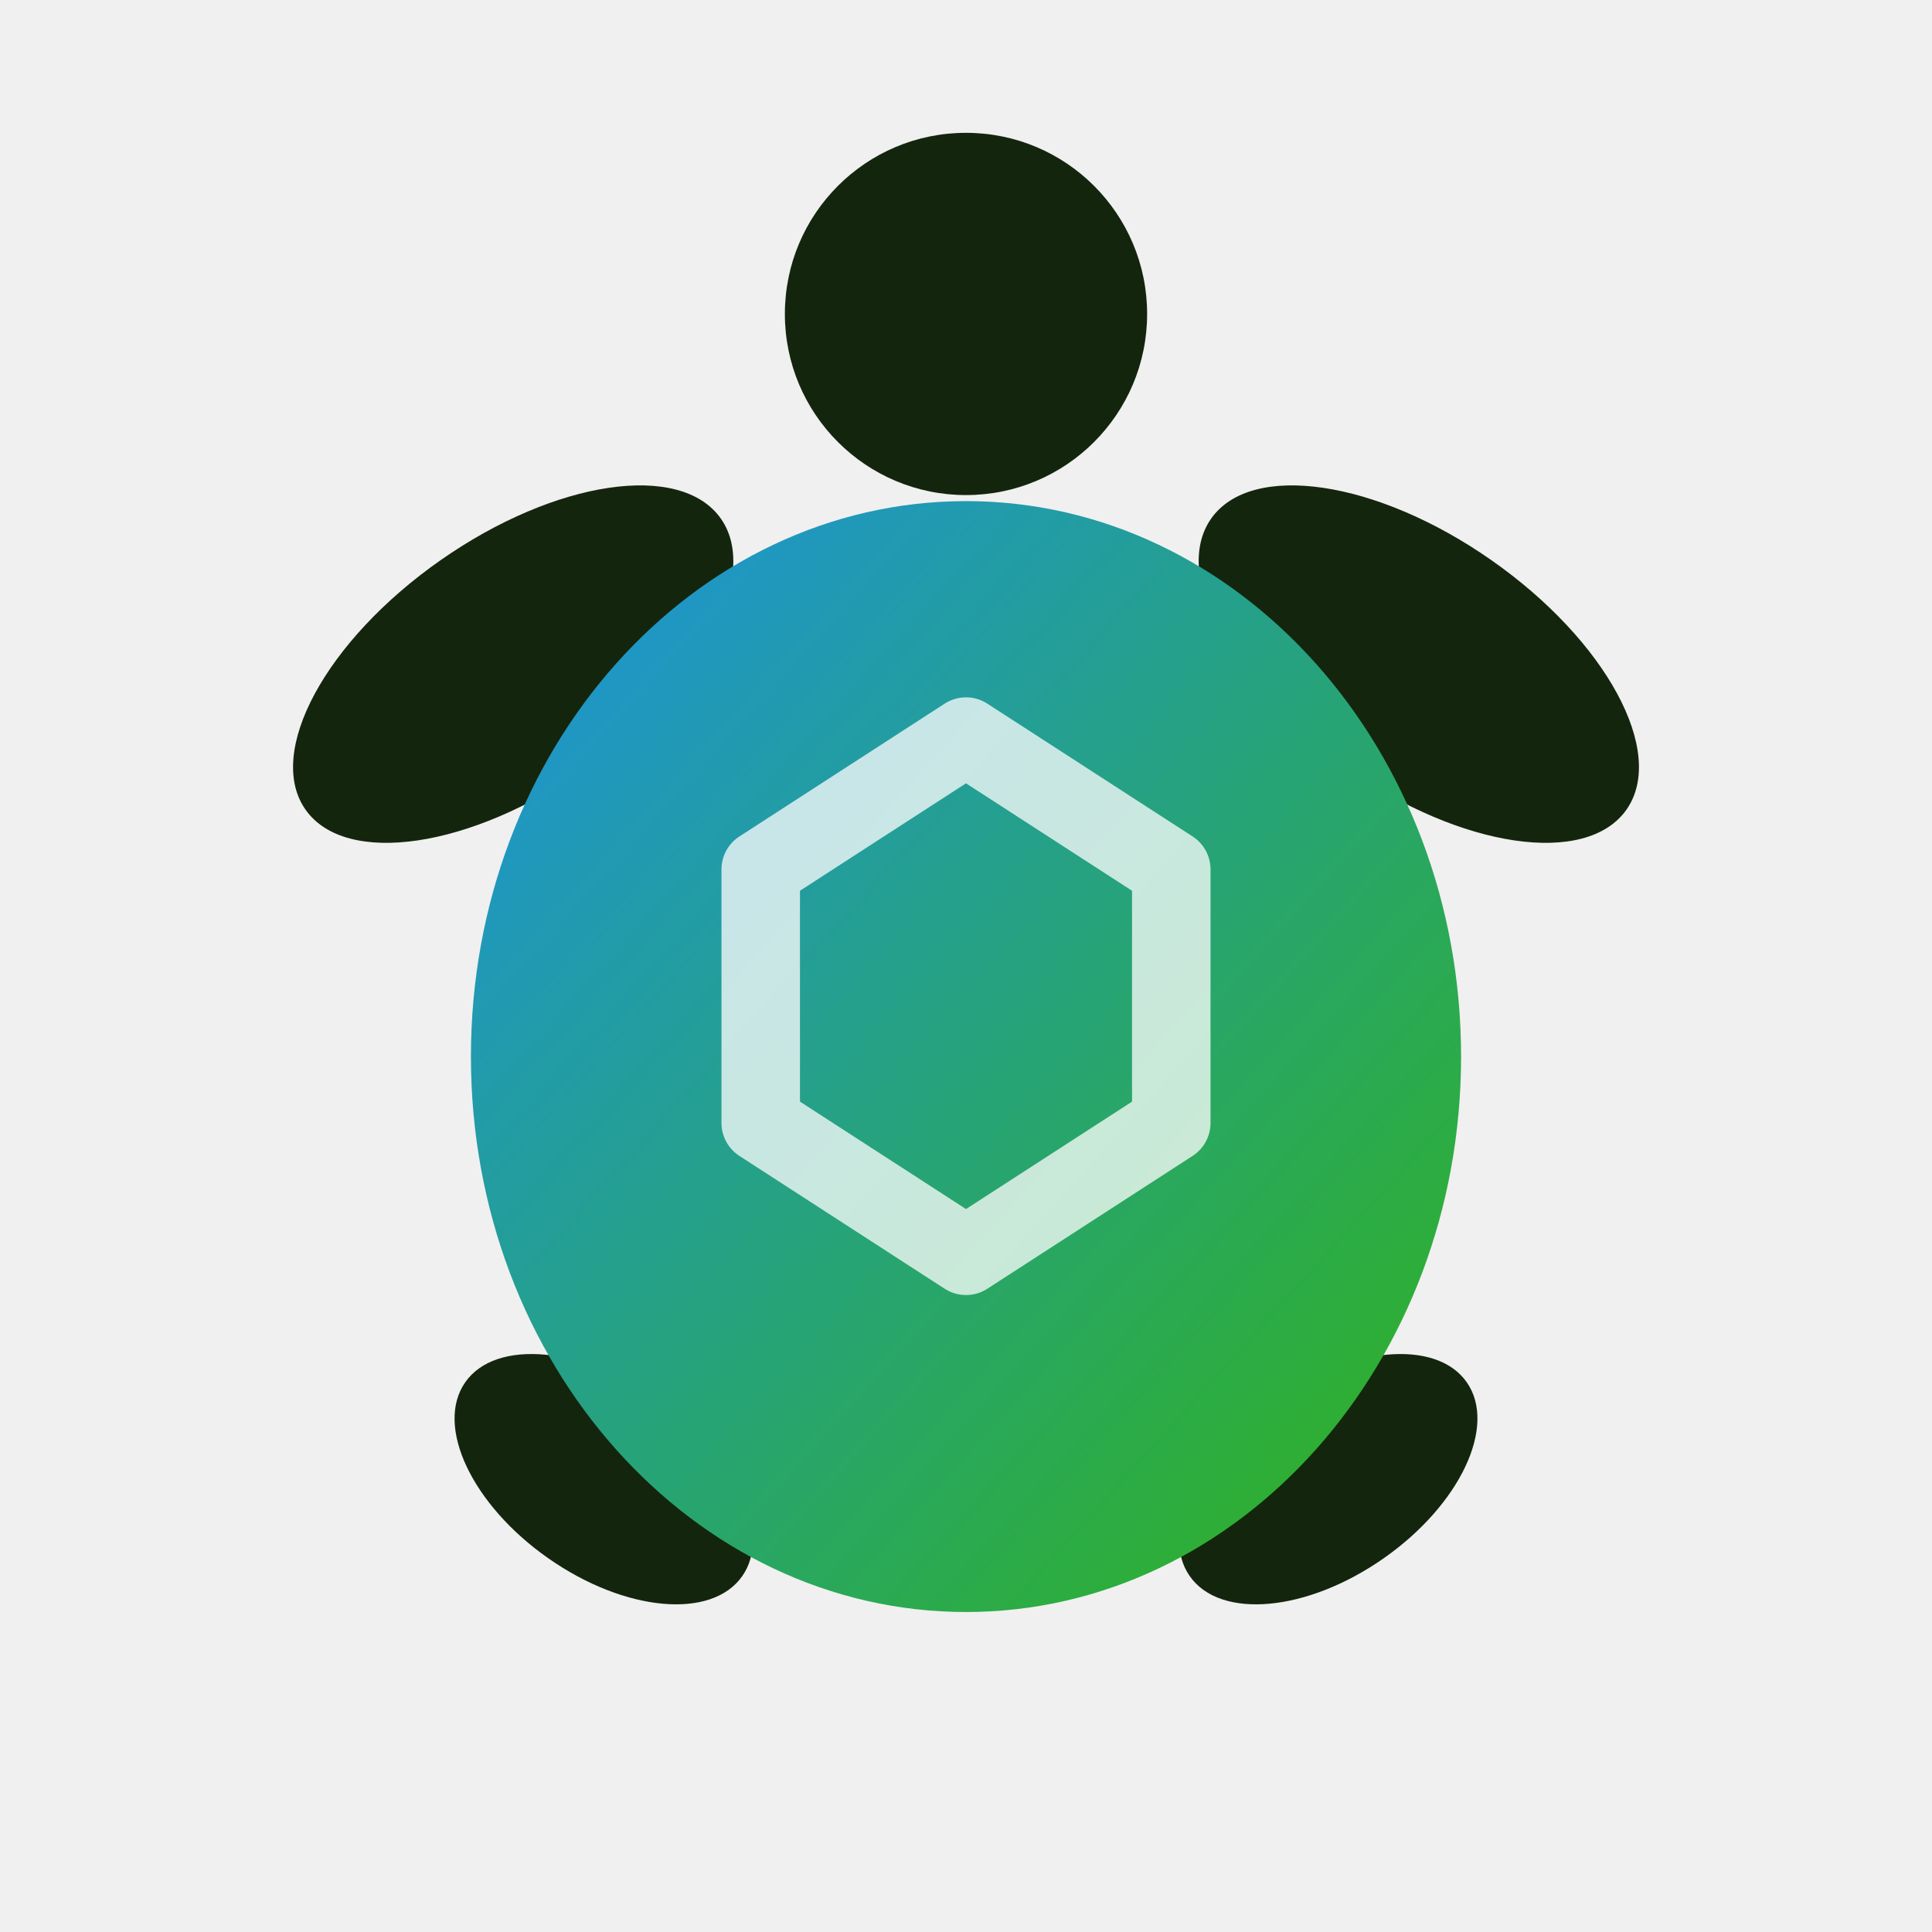
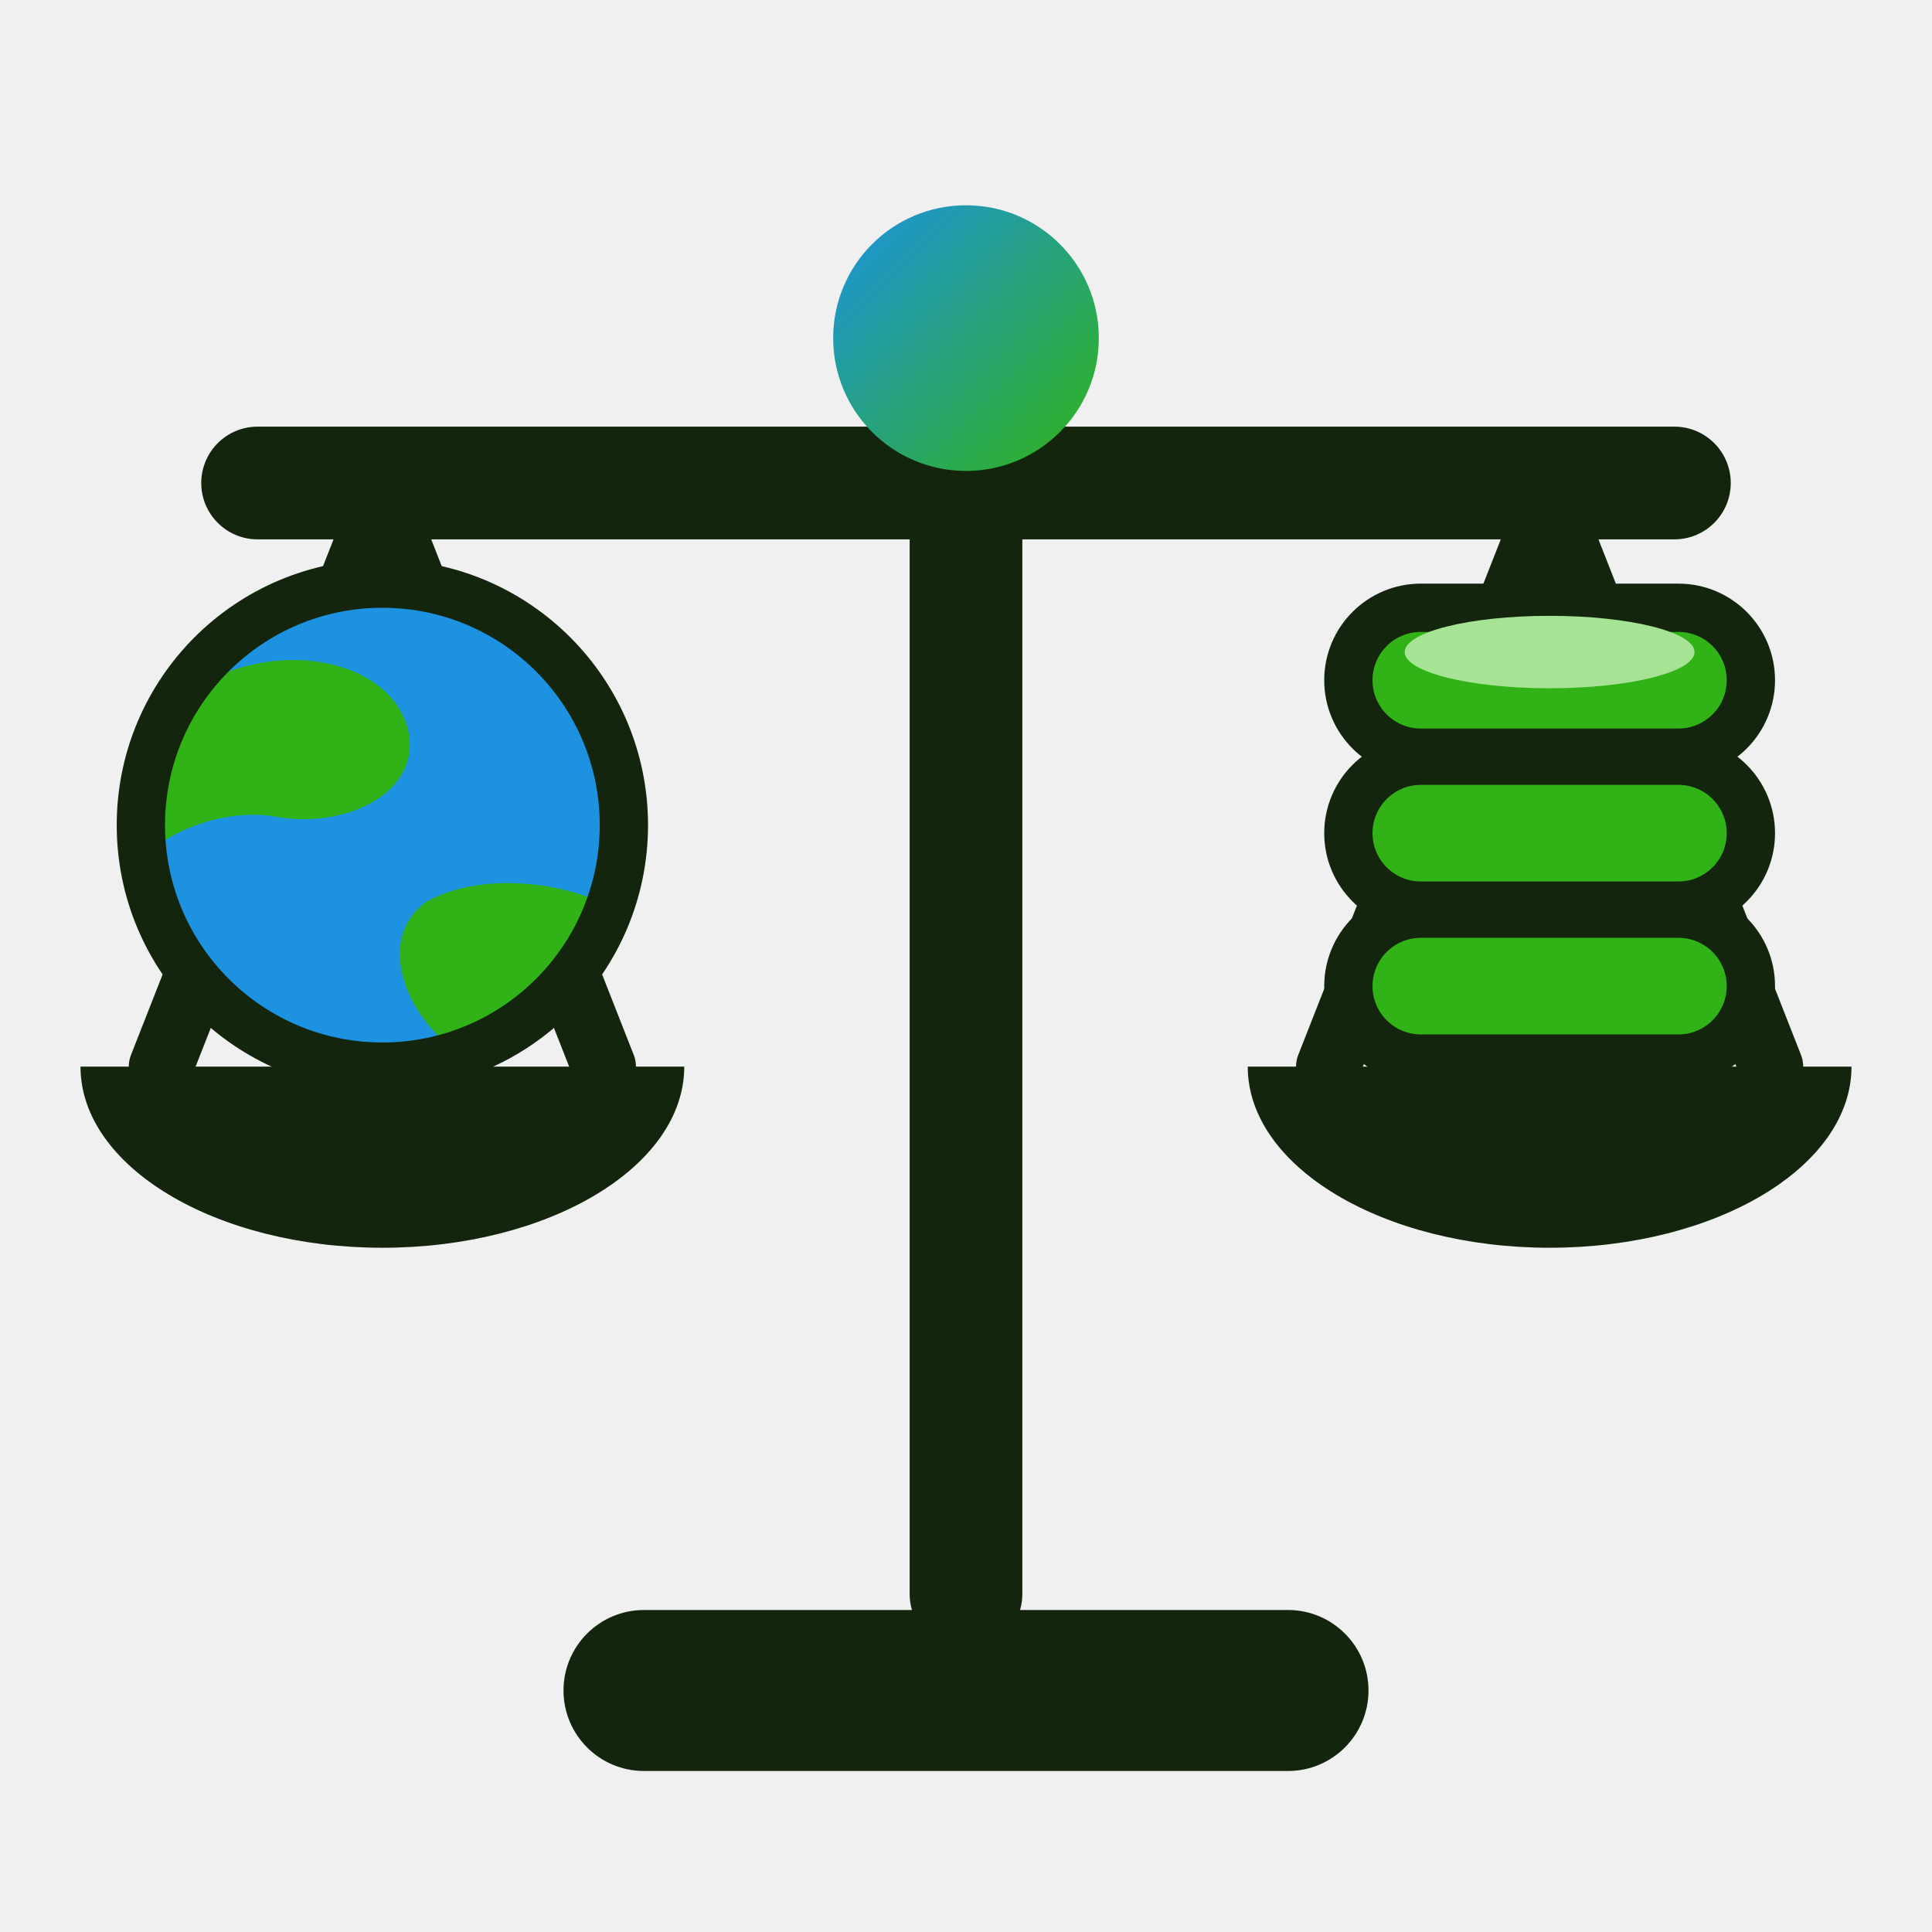
- <svg xmlns="http://www.w3.org/2000/svg" viewBox="0 0 32 32">
+ <svg xmlns="http://www.w3.org/2000/svg" viewBox="0 0 48 48">
+   <style>@media (prefers-color-scheme: dark){[fill="#14250d"]{fill:#fff}[stroke="#14250d"]{stroke:#fff}}</style>
  <defs>
-     <linearGradient id="g" x1="0" y1="0" x2="1" y2="1">
+     <linearGradient id="icv-logo-g" x1="0" y1="0" x2="1" y2="1">
      <stop offset="0" stop-color="#1c92e1" />
      <stop offset="1" stop-color="#31b317" />
    </linearGradient>
+     <clipPath id="icv-logo-p">
+       <circle cx="9.5" cy="20.5" r="6" />
+     </clipPath>
  </defs>
+   <path d="M9.5 12.5 4 26.5M9.5 12.5 15 26.5M38.5 12.5 33 26.5M38.5 12.5 44 26.5" fill="none" stroke="#14250d" stroke-width="1.6" stroke-linecap="round" />
  <g fill="#14250d">
-     <ellipse cx="8.5" cy="11" rx="4.2" ry="2.1" transform="rotate(-35 8.5 11)" />
-     <ellipse cx="23.5" cy="11" rx="4.2" ry="2.1" transform="rotate(35 23.5 11)" />
-     <ellipse cx="10" cy="24.5" rx="2.8" ry="1.6" transform="rotate(35 10 24.5)" />
-     <ellipse cx="22" cy="24.5" rx="2.8" ry="1.6" transform="rotate(-35 22 24.5)" />
-     <circle cx="16" cy="5.2" r="3" />
+     <rect x="22.6" y="10" width="2.8" height="31" rx="1.4" />
+     <rect x="14" y="40" width="20" height="4" rx="2" />
+     <rect x="5" y="10.6" width="38" height="2.8" rx="1.4" />
+     <path d="M2 26.5h15a7.5 4.5 0 0 1-15 0z" />
+     <path d="M31 26.5h15a7.5 4.5 0 0 1-15 0z" />
  </g>
-   <ellipse cx="16" cy="17.5" rx="8.2" ry="9.2" fill="url(#g)" />
-   <path d="M16 12.2l3.4 2.2v4.2L16 20.8l-3.4-2.2v-4.2z" fill="none" stroke="#fff" stroke-opacity=".75" stroke-width="1.3" stroke-linejoin="round" />
+   <circle cx="24" cy="8.4" r="3.3" fill="url(#icv-logo-g)" />
+   <circle cx="9.5" cy="20.5" r="6" fill="#1c92e1" />
+   <g clip-path="url(#icv-logo-p)" fill="#31b317">
+     <path d="M4.4 17.4c2-1.6 5.1-1.2 5.7.6.5 1.6-1.4 2.6-3.2 2.3-1.5-.3-3.6.6-4 2v-3.3c.4-.6.8-1.2 1.5-1.6z" />
+     <path d="M10.6 22.4c1.6-.9 4.4-.4 5.5.8v3.3c-1.2.6-3 .6-4.3-.1-1.6-.8-2.6-3-1.2-4z" />
+   </g>
+   <circle cx="9.5" cy="20.5" r="6" fill="none" stroke="#14250d" stroke-width="1.2" />
+   <g fill="#31b317" stroke="#14250d" stroke-width="1.2">
+     <rect x="33.5" y="22.7" width="10" height="3.6" rx="1.8" />
+     <rect x="33.5" y="18.9" width="10" height="3.6" rx="1.8" />
+     <rect x="33.5" y="15.1" width="10" height="3.6" rx="1.8" />
+   </g>
+   <ellipse cx="38.5" cy="16.2" rx="3.6" ry="0.9" fill="#a6e394" />
</svg>
